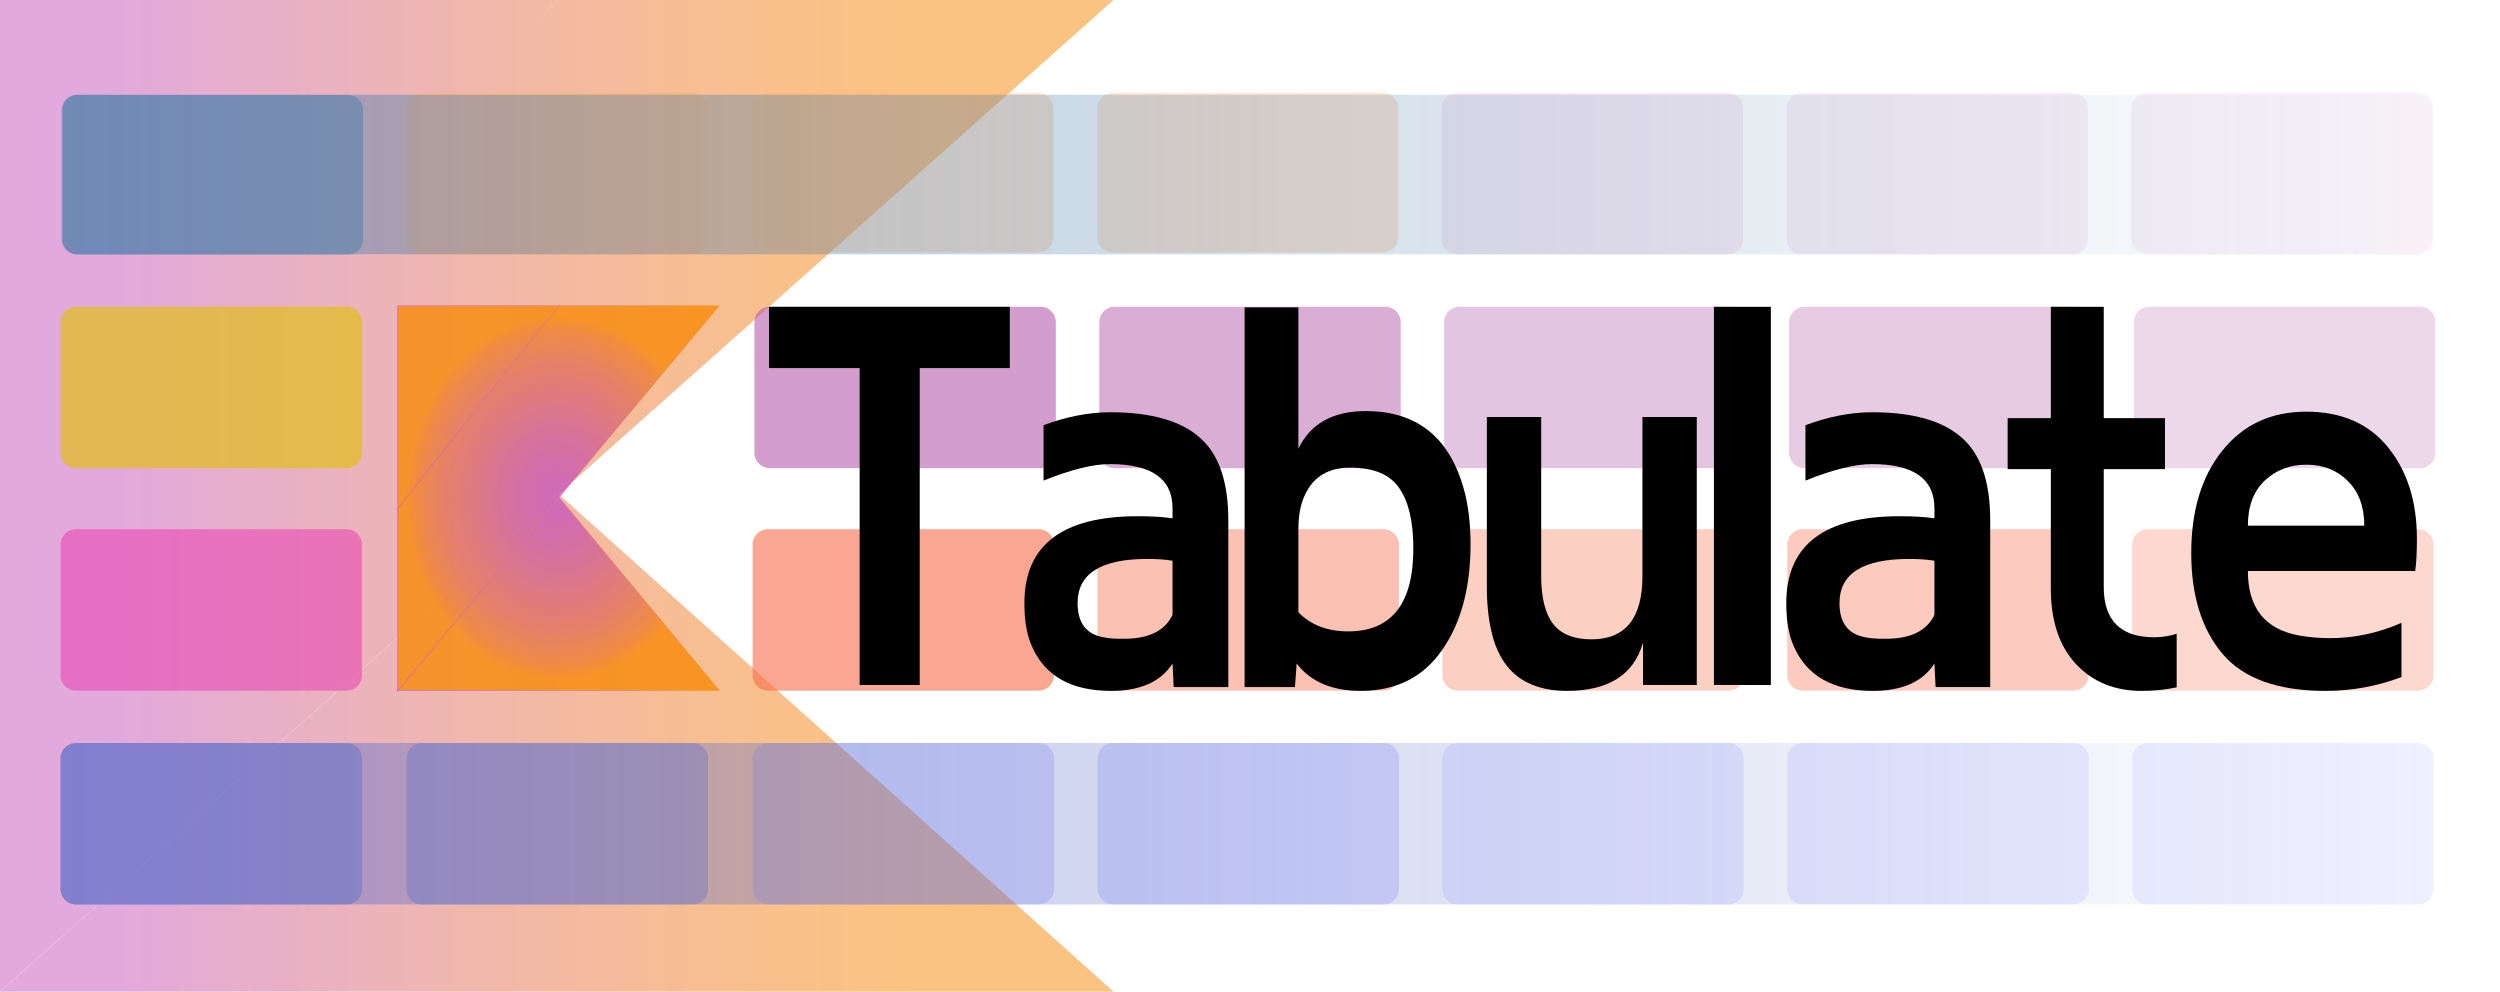
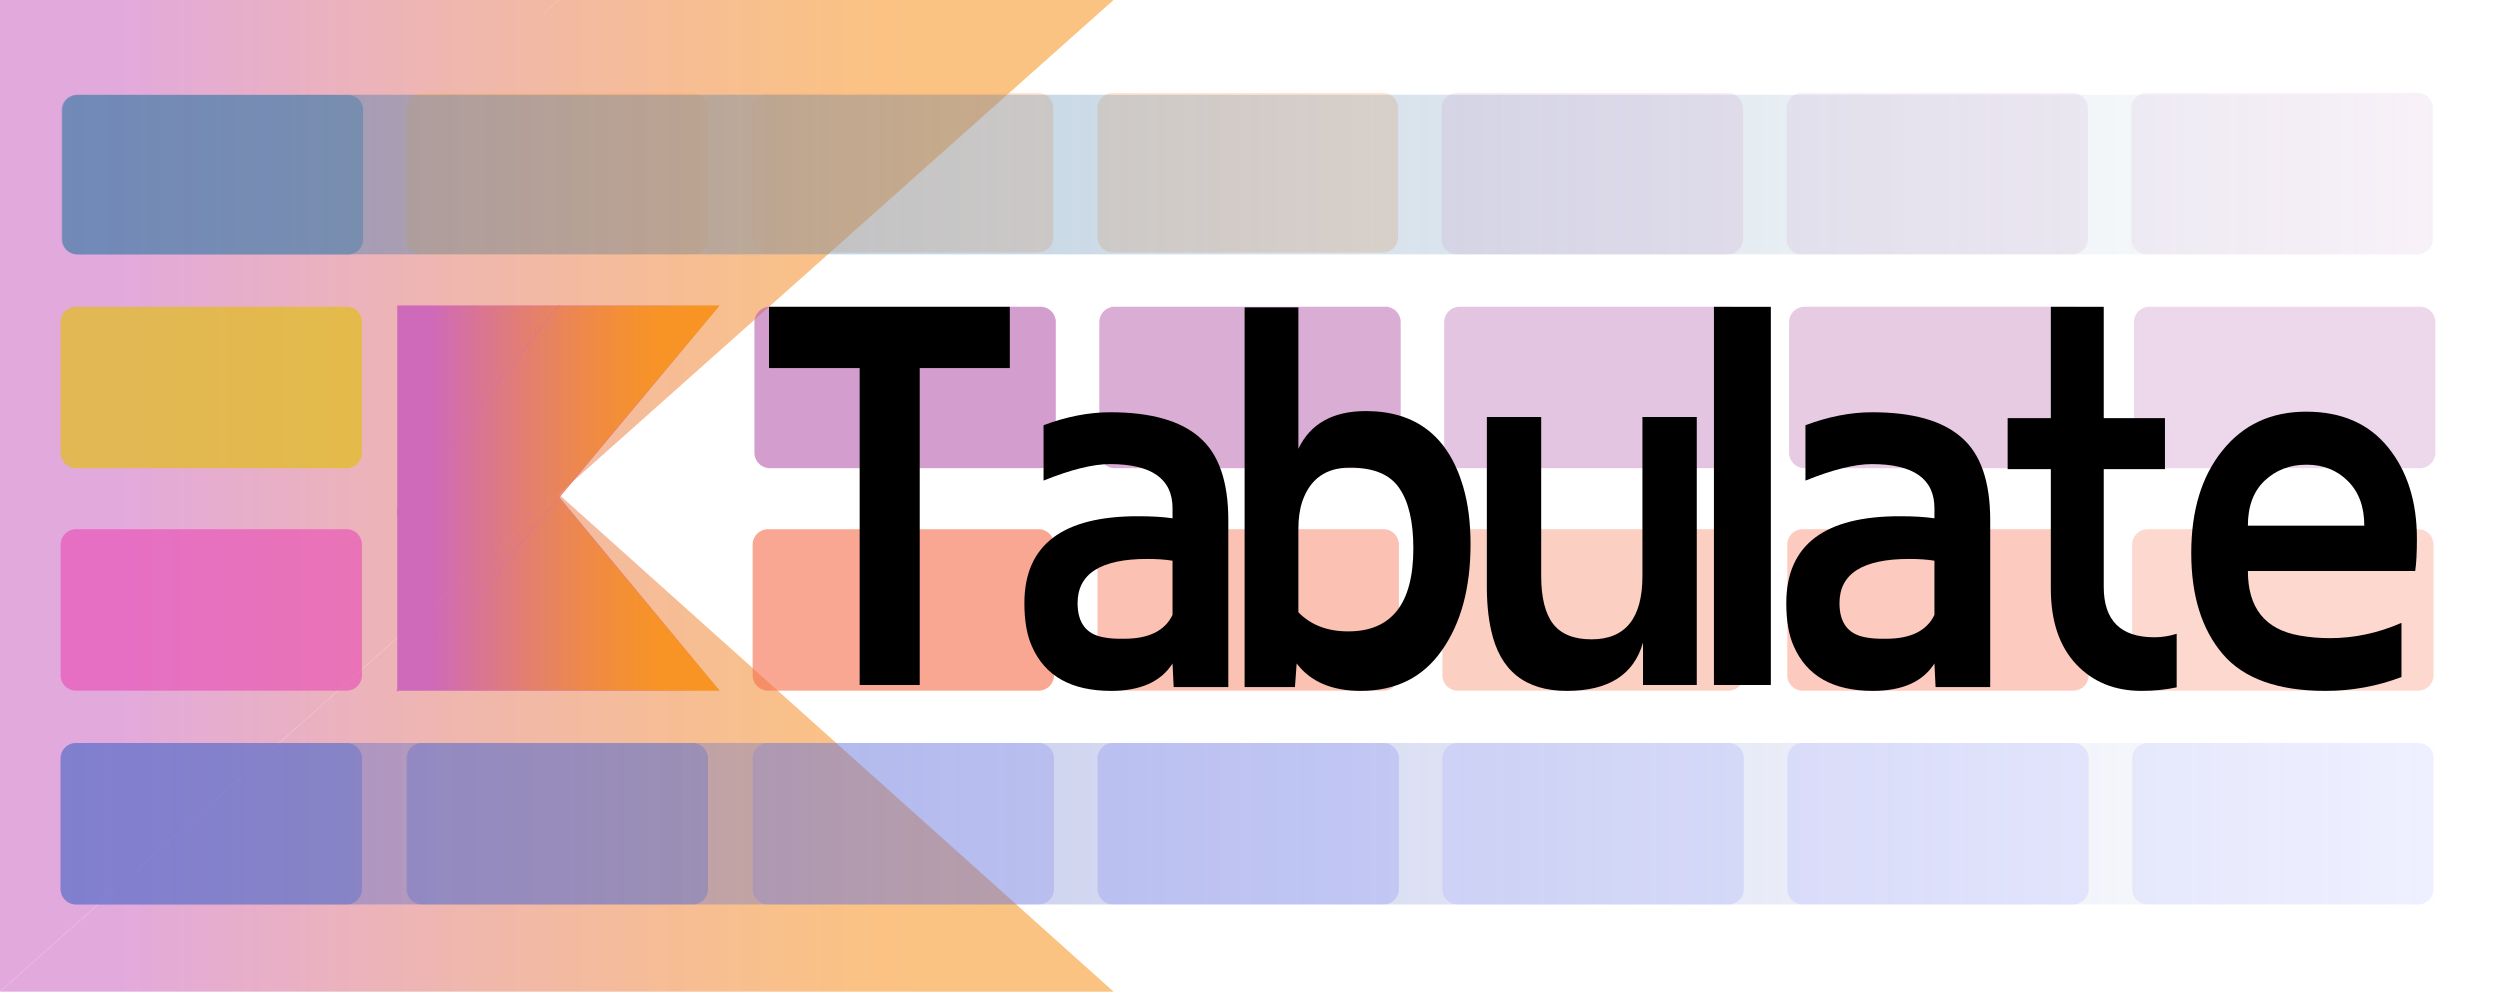
<svg xmlns="http://www.w3.org/2000/svg" xmlns:ns1="http://www.openswatchbook.org/uri/2009/osb" xmlns:xlink="http://www.w3.org/1999/xlink" width="574.726" height="227.974" viewBox="0 0 574.726 227.974" version="1.1" preserveAspectRatio="xMidYMid" id="svg138">
  <defs id="defs128">
    <linearGradient x1="18.662" y1="49.516" x2="91.656" y2="-18.087" id="linearGradient-2-6" gradientTransform="scale(0.9623689,1.039103)" gradientUnits="userSpaceOnUse">
      <stop stop-color="#0095D5" offset="0.072" id="stop3675" />
      <stop stop-color="#3C83DC" offset="0.164" id="stop3677" style="stop-color:#0f377b;stop-opacity:1" />
      <stop stop-color="#6D74E1" offset="0.333" id="stop3679" style="stop-color:#0a2158;stop-opacity:1" />
      <stop stop-color="#806EE3" offset="0.761" id="stop3681" style="stop-color:#0f0107;stop-opacity:1" />
    </linearGradient>
    <linearGradient x1="-43.101" y1="235.366" x2="195.121" y2="-2.856" id="linearGradient1214" gradientUnits="userSpaceOnUse">
      <stop stop-color="#C757BC" offset="0.068" id="stop1202" />
      <stop stop-color="#D0609A" offset="0.333" id="stop1204" />
      <stop stop-color="#E1725C" offset="0.689" id="stop1206" />
      <stop stop-color="#EE7E2F" offset="0.863" id="stop1208" />
      <stop stop-color="#F58613" offset="0.924" id="stop1210" />
      <stop stop-color="#F88909" offset="0.945" id="stop1212" />
    </linearGradient>
    <linearGradient id="linearGradient4868">
      <stop style="stop-color:#6171ca;stop-opacity:1;" offset="0" id="stop4864" />
      <stop style="stop-color:#6171ca;stop-opacity:0;" offset="1" id="stop4866" />
    </linearGradient>
    <linearGradient id="linearGradient4858">
      <stop style="stop-color:#4d7fab;stop-opacity:1;" offset="0" id="stop4854" />
      <stop style="stop-color:#4d7fab;stop-opacity:0;" offset="1" id="stop4856" />
    </linearGradient>
    <linearGradient id="linearGradient4528" ns1:paint="solid">
      <stop style="stop-color:#4e3700;stop-opacity:1;" offset="0" id="stop4526" />
    </linearGradient>
    <linearGradient x1="48.23" y1="445.858" x2="133.896" y2="275.094" id="linearGradient-1" gradientTransform="scale(1.411862,0.7082843)" gradientUnits="userSpaceOnUse">
      <stop stop-color="#0095D5" offset="9.677%" id="stop95" />
      <stop stop-color="#238AD9" offset="30.07%" id="stop97" />
      <stop stop-color="#557BDE" offset="62.11%" id="stop99" />
      <stop stop-color="#7472E2" offset="86.43%" id="stop101" />
      <stop stop-color="#806EE3" offset="100%" id="stop103" />
    </linearGradient>
    <linearGradient x1="18.662" y1="49.516" x2="91.656" y2="-18.087" id="linearGradient-2" gradientTransform="scale(0.9623689,1.039103)" gradientUnits="userSpaceOnUse">
      <stop stop-color="#0095D5" offset="11.83%" id="stop106" />
      <stop stop-color="#3C83DC" offset="41.78%" id="stop108" />
      <stop stop-color="#6D74E1" offset="69.62%" id="stop110" />
      <stop stop-color="#806EE3" offset="83.33%" id="stop112" />
    </linearGradient>
    <linearGradient x1="-43.101" y1="235.366" x2="195.121" y2="-2.856" id="linearGradient-3" gradientUnits="userSpaceOnUse">
      <stop stop-color="#C757BC" offset="10.75%" id="stop115" />
      <stop stop-color="#D0609A" offset="21.38%" id="stop117" />
      <stop stop-color="#E1725C" offset="42.54%" id="stop119" />
      <stop stop-color="#EE7E2F" offset="60.48%" id="stop121" />
      <stop stop-color="#F58613" offset="74.3%" id="stop123" />
      <stop stop-color="#F88909" offset="82.32%" id="stop125" />
    </linearGradient>
    <linearGradient x1="48.23" y1="445.858" x2="133.896" y2="275.094" id="linearGradient-1-5" gradientTransform="scale(1.411862,0.7082843)" gradientUnits="userSpaceOnUse">
      <stop stop-color="#0095D5" offset="9.677%" id="stop95-5" />
      <stop stop-color="#238AD9" offset="30.07%" id="stop97-4" />
      <stop stop-color="#557BDE" offset="62.11%" id="stop99-7" />
      <stop stop-color="#7472E2" offset="86.43%" id="stop101-6" />
      <stop stop-color="#806EE3" offset="100%" id="stop103-5" />
    </linearGradient>
    <linearGradient x1="18.662" y1="49.516" x2="91.656" y2="-18.087" id="linearGradient-2-6-7" gradientTransform="scale(0.9623689,1.039103)" gradientUnits="userSpaceOnUse">
      <stop stop-color="#0095D5" offset="11.83%" id="stop106-9" />
      <stop stop-color="#3C83DC" offset="0.321" id="stop108-3" />
      <stop stop-color="#6D74E1" offset="69.62%" id="stop110-7" />
      <stop stop-color="#806EE3" offset="83.33%" id="stop112-4" />
    </linearGradient>
    <linearGradient x1="-43.101" y1="235.366" x2="195.121" y2="-2.856" id="linearGradient-3-5" gradientUnits="userSpaceOnUse">
      <stop stop-color="#C757BC" offset="10.75%" id="stop115-2" />
      <stop stop-color="#D0609A" offset="21.38%" id="stop117-5" />
      <stop stop-color="#E1725C" offset="42.54%" id="stop119-4" />
      <stop stop-color="#EE7E2F" offset="60.48%" id="stop121-7" />
      <stop stop-color="#F58613" offset="74.3%" id="stop123-4" />
      <stop stop-color="#F88909" offset="82.32%" id="stop125-4" />
    </linearGradient>
    <linearGradient x1="-43.101" y1="235.366" x2="195.121" y2="-2.856" id="linearGradient-3-0" gradientUnits="userSpaceOnUse" ns1:paint="gradient">
      <stop stop-color="#C757BC" offset="10.75%" id="stop115-9" />
      <stop stop-color="#D0609A" offset="21.38%" id="stop117-1" />
      <stop stop-color="#E1725C" offset="42.54%" id="stop119-7" />
      <stop stop-color="#EE7E2F" offset="60.48%" id="stop121-71" />
      <stop stop-color="#F58613" offset="74.3%" id="stop123-1" />
      <stop stop-color="#F88909" offset="82.32%" id="stop125-5" />
    </linearGradient>
    <linearGradient x1="-43.101" y1="235.366" x2="195.121" y2="-2.856" id="linearGradient-3-6" gradientUnits="userSpaceOnUse">
      <stop stop-color="#C757BC" offset="10.75%" id="stop115-5" />
      <stop stop-color="#D0609A" offset="21.38%" id="stop117-6" />
      <stop stop-color="#E1725C" offset="42.54%" id="stop119-3" />
      <stop stop-color="#EE7E2F" offset="60.48%" id="stop121-9" />
      <stop stop-color="#F58613" offset="74.3%" id="stop123-48" />
      <stop stop-color="#F88909" offset="82.32%" id="stop125-1" />
    </linearGradient>
    <radialGradient xlink:href="#linearGradient-3-6" id="radialGradient4153" cx="128" cy="128" fx="128" fy="128" r="128" gradientUnits="userSpaceOnUse" />
    <radialGradient xlink:href="#linearGradient-3-6" id="radialGradient4169" cx="128" cy="128" fx="128" fy="128" r="128" gradientUnits="userSpaceOnUse" />
    <radialGradient xlink:href="#linearGradient-3-6" id="radialGradient4185" cx="128" cy="128" fx="128" fy="128" r="128" gradientUnits="userSpaceOnUse" />
    <radialGradient xlink:href="#linearGradient-3-6" id="radialGradient4209" cx="128" cy="128" fx="128" fy="128" r="128" gradientUnits="userSpaceOnUse" />
    <radialGradient xlink:href="#linearGradient-3-6" id="radialGradient4225" cx="128" cy="128" fx="128" fy="128" r="128" gradientUnits="userSpaceOnUse" />
    <radialGradient xlink:href="#linearGradient-3-6" id="radialGradient4241" cx="128" cy="128" fx="128" fy="128" r="128" gradientUnits="userSpaceOnUse" />
    <linearGradient xlink:href="#linearGradient4528" id="linearGradient4530" x1="142.535" y1="125.705" x2="421.624" y2="125.705" gradientUnits="userSpaceOnUse" />
    <linearGradient xlink:href="#linearGradient-3-0" id="linearGradient4836" x1="0" y1="128" x2="256" y2="128" gradientUnits="userSpaceOnUse" />
    <linearGradient xlink:href="#linearGradient4858" id="linearGradient4862" x1="-560.448" y1="40.121" x2="-14.172" y2="40.121" gradientUnits="userSpaceOnUse" gradientTransform="translate(574.6192)" />
    <linearGradient xlink:href="#linearGradient4868" id="linearGradient4870" x1="-560.798" y1="189.37" x2="-13.928" y2="189.37" gradientUnits="userSpaceOnUse" gradientTransform="translate(574.7258)" />
-     <radialGradient xlink:href="#linearGradient1214" id="radialGradient1200" cx="128" cy="128" fx="128" fy="128" r="128" gradientUnits="userSpaceOnUse" />
-     <radialGradient xlink:href="#linearGradient1214" id="radialGradient1222" cx="128" cy="128" fx="128" fy="128" r="128" gradientUnits="userSpaceOnUse" />
    <radialGradient xlink:href="#linearGradient1214" id="radialGradient1356" cx="128" cy="128" fx="128" fy="128" r="128" gradientUnits="userSpaceOnUse" />
    <radialGradient xlink:href="#linearGradient1214" id="radialGradient1372" cx="128" cy="128" fx="128" fy="128" r="128" gradientUnits="userSpaceOnUse" />
    <linearGradient xlink:href="#linearGradient1214" id="linearGradient3673" x1="0" y1="128" x2="256" y2="128" gradientUnits="userSpaceOnUse" />
+     <linearGradient xlink:href="#linearGradient1214" id="linearGradient973" gradientUnits="userSpaceOnUse" x1="0" y1="128" x2="256" y2="128" />
+     <linearGradient xlink:href="#linearGradient1214" id="linearGradient977" gradientUnits="userSpaceOnUse" x1="0" y1="128" x2="256" y2="128" />
+     <linearGradient xlink:href="#linearGradient1214" id="linearGradient981" gradientUnits="userSpaceOnUse" x1="0" y1="128" x2="256" y2="128" />
+     <linearGradient xlink:href="#linearGradient-3-5" id="linearGradient985" x1="-1.202" y1="128.352" x2="257.202" y2="128.352" gradientUnits="userSpaceOnUse" />
  </defs>
  <g id="g136" style="opacity:0.508;fill:url(#linearGradient4836);fill-opacity:1;stroke-width:1;stroke-miterlimit:4;stroke-dasharray:none" transform="scale(1,0.8905216)">
    <polygon fill="url(#linearGradient-1)" points="128.427,127.573 256,256 0,256 " id="polygon130" style="fill:url(#linearGradient4836);fill-opacity:1;stroke-width:1;stroke-miterlimit:4;stroke-dasharray:none" />
    <polygon fill="url(#linearGradient-2)" points="128.427,0 0,138.667 0,0 " id="polygon132" style="fill:url(#linearGradient4836);fill-opacity:1;stroke-width:1;stroke-miterlimit:4;stroke-dasharray:none" />
    <polygon fill="url(#linearGradient-3)" points="128.427,0 0,135.253 0,256 128.427,127.573 256,0 " id="polygon134" style="fill:url(#linearGradient4836);fill-opacity:1;stroke-width:1;stroke-miterlimit:4;stroke-dasharray:none" />
  </g>
-   <g id="g136-3" style="opacity:0.8;fill:url(#radialGradient1200);fill-opacity:1;stroke-width:0.996;stroke-miterlimit:4;stroke-dasharray:none;paint-order:stroke fill markers;stroke:url(#linearGradient3673);stroke-opacity:1;fill-rule:nonzero" transform="matrix(0.2877285,0,0,0.3447415,91.47465,70.37498)">
-     <polygon fill="url(#linearGradient-1)" points="0,256 128.427,127.573 256,256 " id="polygon130-0" style="fill:url(#radialGradient1200);fill-opacity:1;stroke-width:0.996;stroke-miterlimit:4;stroke-dasharray:none;paint-order:stroke fill markers;stroke:url(#linearGradient3673);stroke-opacity:1;fill-rule:nonzero" />
-     <polygon fill="url(#linearGradient-2)" points="0,0 128.427,0 0,138.667 " id="polygon132-7" style="fill:url(#radialGradient1200);fill-opacity:1;stroke-width:0.996;stroke-miterlimit:4;stroke-dasharray:none;paint-order:stroke fill markers;stroke:url(#linearGradient3673);stroke-opacity:1;fill-rule:nonzero" />
-     <polygon fill="url(#linearGradient-3)" points="128.427,127.573 256,0 128.427,0 0,135.253 0,256 " id="polygon134-8" style="fill:url(#radialGradient1222);fill-opacity:1;stroke-width:0.996;stroke-miterlimit:4;stroke-dasharray:none;paint-order:stroke fill markers;stroke:url(#linearGradient3673);stroke-opacity:1;fill-rule:nonzero" />
+   <g id="g136-3" style="opacity:0.8;fill:url(#linearGradient985);fill-opacity:1.0;fill-rule:nonzero;stroke:url(#linearGradient3673);stroke-width:0.996;stroke-miterlimit:4;stroke-dasharray:none;stroke-opacity:1;paint-order:stroke fill markers" transform="matrix(0.2877285,0,0,0.3447415,91.47466,70.37498)">
+     <polygon fill="url(#linearGradient-1)" points="256,256 0,256 128.427,127.573 " id="polygon130-0" style="fill:url(#linearGradient985);fill-opacity:1.0;fill-rule:nonzero;stroke:url(#linearGradient973);stroke-width:0.996;stroke-miterlimit:4;stroke-dasharray:none;stroke-opacity:1;paint-order:stroke fill markers" />
+     <polygon fill="url(#linearGradient-2)" points="0,138.667 0,0 128.427,0 " id="polygon132-7" style="fill:url(#linearGradient985);fill-opacity:1.0;fill-rule:nonzero;stroke:url(#linearGradient977);stroke-width:0.996;stroke-miterlimit:4;stroke-dasharray:none;stroke-opacity:1;paint-order:stroke fill markers" />
+     <polygon fill="url(#linearGradient-3)" points="128.427,0 0,135.253 0,256 128.427,127.573 256,0 " id="polygon134-8" style="fill:url(#linearGradient985);fill-opacity:1.0;fill-rule:nonzero;stroke:url(#linearGradient981);stroke-width:0.996;stroke-miterlimit:4;stroke-dasharray:none;stroke-opacity:1;paint-order:stroke fill markers" />
  </g>
  <rect style="opacity:0.529;fill:#ffb372;fill-opacity:0.604;stroke-width:0.915" id="rect1703-8-9-6-4" width="69.109" height="36.682" x="173.021" y="21.358" ry="3.493" />
  <rect style="opacity:0.59;fill:#b55caa;fill-opacity:1;stroke-width:0.922" id="rect1703-6-4-1-8-9" width="69.286" height="37.123" x="173.434" y="70.508" ry="3.535" />
  <rect style="opacity:0.619;fill:#f67150;fill-opacity:1;stroke-width:0.922" id="rect1703-6-4-1-8-9-5" width="69.286" height="37.123" x="173.021" y="121.658" ry="3.535" />
  <rect style="opacity:0.372;fill:#6971ff;fill-opacity:0.605;stroke-width:0.922" id="rect1703-6-4-1-8-9-0" width="69.286" height="37.123" x="173.021" y="170.808" ry="3.535" />
  <rect style="opacity:0.847;fill:#ffb372;fill-opacity:0.605;stroke-width:0.922" id="rect1703-6-4-1-8-9-4" width="69.286" height="37.123" x="93.475" y="21.358" ry="3.535" />
  <rect style="opacity:1;fill:#e1be21;fill-opacity:0.727;stroke-width:0.922" id="rect1703-6-4-1-8-9-8" width="69.286" height="37.123" x="13.928" y="70.508" ry="3.535" />
  <rect style="opacity:1;fill:#e74ab2;fill-opacity:0.605;stroke-width:0.922" id="rect1703-6-4-1-8-9-7" width="69.286" height="37.123" x="13.928" y="121.658" ry="3.535" />
  <rect style="opacity:0.847;fill:#6171ca;fill-opacity:0.604;stroke-width:0.922" id="rect1703-6-4-1-8-9-1" width="69.286" height="37.123" x="13.928" y="170.808" ry="3.535" />
  <rect style="opacity:0.627;fill:#6171ca;fill-opacity:0.605;stroke-width:0.922" id="rect1703-6-4-1-8-9-72" width="69.286" height="37.123" x="93.475" y="170.808" ry="3.535" />
  <rect style="opacity:0.847;fill:#4d7fab;fill-opacity:0.605;stroke-width:0.915" id="rect1703-8-9-6-4-2" width="69.109" height="36.682" x="14.366" y="21.826" ry="3.493" />
  <rect style="opacity:0.529;fill:#ffb372;fill-opacity:0.604;stroke-width:0.915" id="rect1703-8-9-6-4-6" width="69.109" height="36.682" x="252.307" y="21.358" ry="3.493" />
  <rect style="opacity:0.59;fill:#b55caa;fill-opacity:0.849;stroke-width:0.922" id="rect1703-6-4-1-8-9-6" width="69.286" height="37.123" x="252.72" y="70.508" ry="3.535" />
  <rect style="opacity:0.44;fill:#f67150;fill-opacity:1;stroke-width:0.922" id="rect1703-6-4-1-8-9-5-3" width="69.286" height="37.123" x="252.307" y="121.658" ry="3.535" />
  <rect style="opacity:0.372;fill:#6971ff;fill-opacity:0.605;stroke-width:0.922" id="rect1703-6-4-1-8-9-0-9" width="69.286" height="37.123" x="252.307" y="170.808" ry="3.535" />
  <rect style="opacity:0.5;fill:url(#linearGradient4862);fill-opacity:1;stroke-width:2.573" id="rect1703-8-9-6-4-2-2-5" width="546.276" height="36.682" x="14.172" y="21.78" ry="3.493" />
  <rect style="opacity:0.5;fill:url(#linearGradient4870);fill-opacity:1;stroke-width:2.59" id="rect1703-6-4-1-8-9-1-9-7" width="546.87" height="37.123" x="13.928" y="170.808" ry="3.535" />
  <rect style="opacity:0.494;fill:#b55caa;fill-opacity:0.485;stroke-width:0.922" id="rect1703-6-4-1-8-9-6-0" width="69.286" height="37.123" x="490.578" y="70.508" ry="3.535" />
  <rect style="opacity:0.59;fill:#b55caa;fill-opacity:0.594;stroke-width:0.922" id="rect1703-6-4-1-8-9-6-00" width="69.286" height="37.123" x="332.006" y="70.508" ry="3.535" />
  <rect style="opacity:0.59;fill:#b55caa;fill-opacity:0.542;stroke-width:0.922" id="rect1703-6-4-1-8-9-6-0-4" width="69.286" height="37.123" x="411.292" y="70.508" ry="3.535" />
  <rect style="opacity:0.59;fill:#b55caa;fill-opacity:0.192;stroke-width:0.922" id="rect1703-6-4-1-8-9-6-0-4-2" width="69.286" height="37.123" x="331.416" y="21.358" ry="3.535" />
  <rect style="opacity:0.513;fill:#b55caa;fill-opacity:0.192;stroke-width:0.922" id="rect1703-6-4-1-8-9-6-0-4-2-0" width="69.286" height="37.123" x="410.702" y="21.358" ry="3.535" />
  <rect style="opacity:0.456;fill:#b55caa;fill-opacity:0.192;stroke-width:0.922" id="rect1703-6-4-1-8-9-6-0-4-2-0-6" width="69.286" height="37.123" x="489.988" y="21.358" ry="3.535" />
  <rect style="opacity:0.245;fill:#6971ff;fill-opacity:0.605;stroke-width:0.922" id="rect1703-6-4-1-8-9-0-9-5" width="69.286" height="37.123" x="331.593" y="170.808" ry="3.535" />
  <rect style="opacity:0.208;fill:#6971ff;fill-opacity:0.605;stroke-width:0.922" id="rect1703-6-4-1-8-9-0-9-5-9" width="69.286" height="37.123" x="410.879" y="170.808" ry="3.535" />
  <rect style="opacity:0.173;fill:#6971ff;fill-opacity:0.605;stroke-width:0.922" id="rect1703-6-4-1-8-9-0-9-5-5" width="69.286" height="37.123" x="490.165" y="170.808" ry="3.535" />
  <rect style="opacity:0.341;fill:#f67150;fill-opacity:1;stroke-width:0.922" id="rect1703-6-4-1-8-9-5-3-0" width="69.286" height="37.123" x="331.593" y="121.658" ry="3.535" />
  <rect style="opacity:0.374;fill:#f67150;fill-opacity:1;stroke-width:0.922" id="rect1703-6-4-1-8-9-5-3-0-3" width="69.286" height="37.123" x="410.879" y="121.658" ry="3.535" />
  <rect style="opacity:0.274;fill:#f67150;fill-opacity:1;stroke-width:0.922" id="rect1703-6-4-1-8-9-5-3-0-1" width="69.286" height="37.123" x="490.165" y="121.658" ry="3.535" />
  <g aria-label="Tabulate" transform="matrix(0.9614593,0,0,0.9901377,-1.999163,4.670002)" id="text4135" style="font-style:normal;font-variant:normal;font-weight:normal;font-stretch:normal;font-size:140.049px;line-height:1.25;font-family:Keraleeyam;-inkscape-font-specification:'Keraleeyam, Normal';font-variant-ligatures:normal;font-variant-caps:normal;font-variant-numeric:normal;font-variant-east-asian:normal;opacity:0.999;fill:#000000;fill-opacity:1;stroke:none;stroke-width:3.4;stroke-opacity:1">
    <path d="M 243.53,80.744 H 221.989 V 154.325 H 207.629 V 80.744 H 185.951 V 66.521 h 57.579 z" style="font-style:normal;font-variant:normal;font-weight:normal;font-stretch:normal;font-size:140.049px;font-family:Keraleeyam;-inkscape-font-specification:'Keraleeyam, Normal';font-variant-ligatures:normal;font-variant-caps:normal;font-variant-numeric:normal;font-variant-east-asian:normal;fill:#000000;fill-opacity:1;stroke:none;stroke-width:3.4;stroke-opacity:1" id="path995" />
    <path d="m 251.599,94.011 q 8.274,-3.009 15.933,-3.009 14.497,0 21.336,5.813 6.907,5.744 6.907,19.216 v 38.773 h -13.061 l -0.274,-5.471 q -4.171,6.36 -14.702,6.36 -14.292,0 -18.942,-10.394 -1.778,-3.829 -1.778,-9.984 0,-20.241 27.285,-20.173 4.787,0 8.138,0.479 v -2.325 q 0,-10.258 -14.976,-10.258 -6.086,0 -15.865,3.829 z m 24.823,31.046 q -16.686,0 -16.686,10.258 0,6.838 6.154,7.932 2.12,0.41 4.992,0.342 8.821,0 11.557,-5.539 v -12.583 q -2.599,-0.41 -6.018,-0.41 z" style="font-style:normal;font-variant:normal;font-weight:normal;font-stretch:normal;font-size:140.049px;font-family:Keraleeyam;-inkscape-font-specification:'Keraleeyam, Normal';font-variant-ligatures:normal;font-variant-caps:normal;font-variant-numeric:normal;font-variant-east-asian:normal;fill:#000000;fill-opacity:1;stroke:none;stroke-width:3.4;stroke-opacity:1" id="path997" />
    <path d="m 312.529,99.481 q 4.308,-8.753 16.138,-8.753 17.916,0 23.25,17.506 1.778,5.881 1.778,13.403 0,15.181 -6.838,24.618 -6.77,9.437 -19.421,9.437 -10.326,0 -15.318,-6.36 l -0.41,5.471 H 299.673 V 66.658 h 12.856 z m 11.899,42.398 q 15.591,0 15.591,-19.284 0,-9.232 -3.351,-13.95 -3.282,-4.787 -11.83,-4.787 -8.548,0 -11.352,7.796 -0.957,2.735 -0.957,6.496 v 19.284 q 4.445,4.445 11.899,4.445 z" style="font-style:normal;font-variant:normal;font-weight:normal;font-stretch:normal;font-size:140.049px;font-family:Keraleeyam;-inkscape-font-specification:'Keraleeyam, Normal';font-variant-ligatures:normal;font-variant-caps:normal;font-variant-numeric:normal;font-variant-east-asian:normal;fill:#000000;fill-opacity:1;stroke:none;stroke-width:3.4;stroke-opacity:1" id="path999" />
    <path d="m 382.622,143.725 q 12.172,0 12.172,-14.702 V 92.096 h 12.993 v 62.229 h -12.856 v -9.847 q -3.282,11.215 -18.19,11.215 -14.976,0 -18.122,-14.087 -1.094,-4.65 -1.026,-11.01 V 92.096 h 12.993 v 36.927 q 0,7.522 2.872,11.146 2.872,3.556 9.163,3.556 z" style="font-style:normal;font-variant:normal;font-weight:normal;font-stretch:normal;font-size:140.049px;font-family:Keraleeyam;-inkscape-font-specification:'Keraleeyam, Normal';font-variant-ligatures:normal;font-variant-caps:normal;font-variant-numeric:normal;font-variant-east-asian:normal;fill:#000000;fill-opacity:1;stroke:none;stroke-width:3.4;stroke-opacity:1" id="path1001" />
    <path d="M 425.498,154.325 H 411.89 V 66.521 h 13.608 z" style="font-style:normal;font-variant:normal;font-weight:normal;font-stretch:normal;font-size:140.049px;font-family:Keraleeyam;-inkscape-font-specification:'Keraleeyam, Normal';font-variant-ligatures:normal;font-variant-caps:normal;font-variant-numeric:normal;font-variant-east-asian:normal;fill:#000000;fill-opacity:1;stroke:none;stroke-width:3.4;stroke-opacity:1" id="path1003" />
    <path d="m 433.773,94.011 q 8.274,-3.009 15.933,-3.009 14.497,0 21.336,5.813 6.907,5.744 6.907,19.216 v 38.773 h -13.061 l -0.274,-5.471 q -4.171,6.36 -14.702,6.36 -14.292,0 -18.942,-10.394 -1.778,-3.829 -1.778,-9.984 0,-20.241 27.285,-20.173 4.787,0 8.138,0.479 v -2.325 q 0,-10.258 -14.976,-10.258 -6.086,0 -15.865,3.829 z m 24.823,31.046 q -16.686,0 -16.686,10.258 0,6.838 6.154,7.932 2.12,0.41 4.992,0.342 8.821,0 11.557,-5.539 v -12.583 q -2.599,-0.41 -6.018,-0.41 z" style="font-style:normal;font-variant:normal;font-weight:normal;font-stretch:normal;font-size:140.049px;font-family:Keraleeyam;-inkscape-font-specification:'Keraleeyam, Normal';font-variant-ligatures:normal;font-variant-caps:normal;font-variant-numeric:normal;font-variant-east-asian:normal;fill:#000000;fill-opacity:1;stroke:none;stroke-width:3.4;stroke-opacity:1" id="path1005" />
    <path d="m 517.2,143.247 q 2.735,0 5.334,-0.821 v 12.446 q -3.898,0.821 -8.411,0.821 -9.642,0 -15.66,-6.223 -6.018,-6.291 -6.018,-17.506 V 104.2 H 482.12 V 92.37 h 10.326 V 66.521 h 12.651 v 25.849 h 14.634 v 11.83 h -14.634 v 27.353 q 0,11.694 12.104,11.694 z" style="font-style:normal;font-variant:normal;font-weight:normal;font-stretch:normal;font-size:140.049px;font-family:Keraleeyam;-inkscape-font-specification:'Keraleeyam, Normal';font-variant-ligatures:normal;font-variant-caps:normal;font-variant-numeric:normal;font-variant-east-asian:normal;fill:#000000;fill-opacity:1;stroke:none;stroke-width:3.4;stroke-opacity:1" id="path1007" />
    <path d="m 576.283,152.479 q -8.685,3.214 -18.19,3.214 -17.027,0 -24.55,-8.548 -7.522,-8.616 -7.522,-23.455 0,-14.839 7.454,-23.797 7.454,-9.027 20.036,-9.027 12.651,0 19.558,8.274 6.907,8.274 6.907,21.199 0,4.924 -0.41,7.522 h -40.004 q 0,12.856 12.309,14.976 3.556,0.615 7.249,0.615 8.821,0 17.164,-3.556 z m -8.89,-35.149 q 0,-6.565 -3.898,-10.326 -3.898,-3.829 -9.916,-3.829 -5.949,0 -9.984,3.693 -4.035,3.693 -4.035,10.463 z" style="font-style:normal;font-variant:normal;font-weight:normal;font-stretch:normal;font-size:140.049px;font-family:Keraleeyam;-inkscape-font-specification:'Keraleeyam, Normal';font-variant-ligatures:normal;font-variant-caps:normal;font-variant-numeric:normal;font-variant-east-asian:normal;fill:#000000;fill-opacity:1;stroke:none;stroke-width:3.4;stroke-opacity:1" id="path1009" />
  </g>
</svg>
